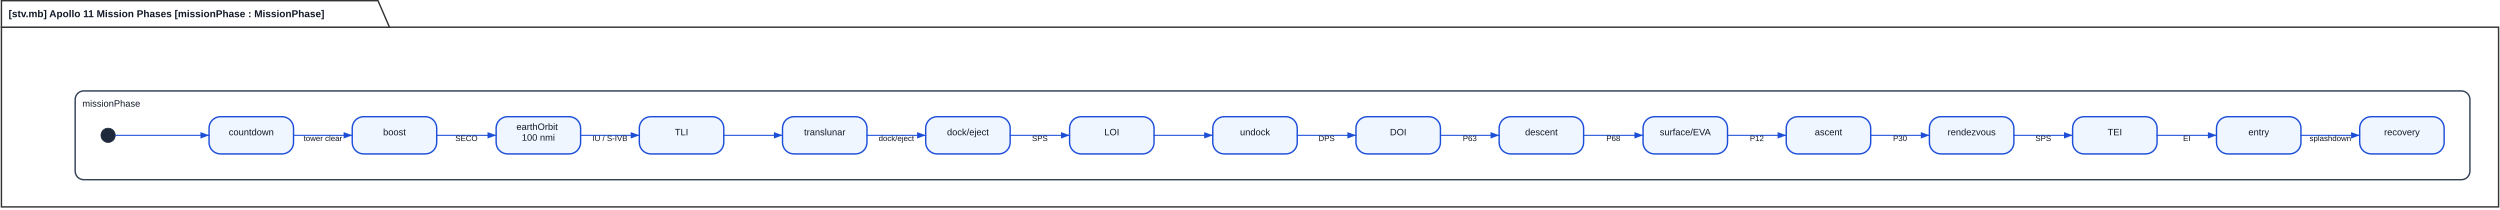
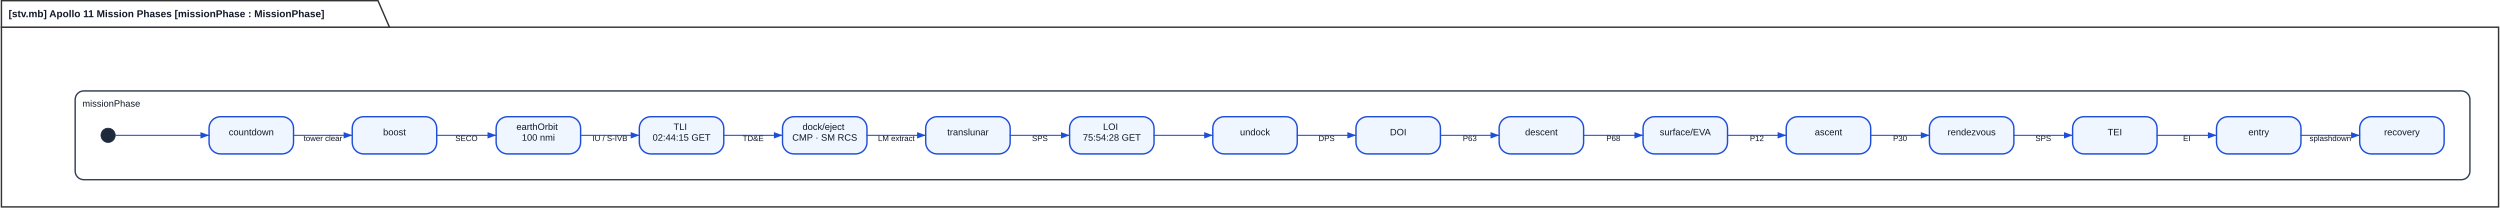
<svg xmlns="http://www.w3.org/2000/svg" width="3492" height="293" viewBox="0 0 3492 293">
  <defs>
    <style>text{font-family:Arial,Helvetica,sans-serif;fill:#111827}.label{font-size:13px}.small{font-size:11px}.header{font-size:14px;font-weight:600}</style>
    <marker id="arrow" markerWidth="8" markerHeight="6" refX="8" refY="3" orient="auto">
      <polygon points="0 0,8 3,0 6" fill="#1D4ED8" />
    </marker>
    <marker id="arrow-dark" markerWidth="8" markerHeight="6" refX="8" refY="3" orient="auto">
      <polygon points="0 0,8 3,0 6" fill="#334155" />
    </marker>
    <marker id="composition" markerWidth="12" markerHeight="12" refX="0" refY="6" orient="auto" markerUnits="strokeWidth">
      <polygon points="0 6,6 0,12 6,6 12" fill="#111827" stroke="#111827" />
    </marker>
  </defs>
  <rect x="0" y="0" width="3492" height="293" fill="#FFFFFF" />
  <rect x="2" y="38" width="3488" height="251" fill="none" stroke="#333333" stroke-width="2" />
  <path d="M 2 1 H 528 L 544 38 H 2 Z" fill="#FFFFFF" stroke="#333333" stroke-width="2" />
  <text class="header" x="12" y="24">[stv.mb] Apollo 11 Mission Phases [missionPhase : MissionPhase]</text>
  <rect x="2" y="38" width="3488" height="253" fill="none" stroke="#333333" stroke-width="0" />
  <g transform="translate(2,40)">
    <rect id="boundary" x="103" y="87" width="3345" height="124" rx="12" fill="#FFFFFF" stroke="#334155" stroke-width="2" />
    <text class="label" x="113" y="109">missionPhase</text>
    <circle id="initial" cx="149" cy="149" r="10" fill="#1E293B" stroke="#1E293B" stroke-width="1" />
    <rect id="countdown" x="290" y="123" width="118" height="52" rx="16" fill="#EFF6FF" stroke="#1D4ED8" stroke-width="2" />
    <text class="label" text-anchor="middle" x="349" y="149">countdown</text>
    <rect id="boost" x="490" y="123" width="118" height="52" rx="16" fill="#EFF6FF" stroke="#1D4ED8" stroke-width="2" />
    <text class="label" text-anchor="middle" x="549" y="149">boost</text>
    <rect id="earthOrbit" x="691" y="123" width="118" height="52" rx="16" fill="#EFF6FF" stroke="#1D4ED8" stroke-width="2" />
    <text class="label" text-anchor="middle">
      <tspan x="750" y="141.5">earthOrbit</tspan>
      <tspan x="750" dy="15">100 nmi</tspan>
    </text>
    <rect id="TLI" x="891" y="123" width="118" height="52" rx="16" fill="#EFF6FF" stroke="#1D4ED8" stroke-width="2" />
-     <text class="label" text-anchor="middle" x="950" y="149">TLI</text>
-     <rect id="translunar" x="1091" y="123" width="118" height="52" rx="16" fill="#EFF6FF" stroke="#1D4ED8" stroke-width="2" />
-     <text class="label" text-anchor="middle" x="1150" y="149">translunar</text>
-     <rect id="dockEject" x="1291" y="123" width="118" height="52" rx="16" fill="#EFF6FF" stroke="#1D4ED8" stroke-width="2" />
-     <text class="label" text-anchor="middle" x="1350" y="149">dock/eject</text>
+     <text class="label" text-anchor="middle">
+       <tspan x="950" y="141.5">TLI</tspan>
+       <tspan x="950" dy="15">02:44:15 GET</tspan>
+     </text>
+     <rect id="dockEject" x="1091" y="123" width="118" height="52" rx="16" fill="#EFF6FF" stroke="#1D4ED8" stroke-width="2" />
+     <text class="label" text-anchor="middle">
+       <tspan x="1150" y="141.5">dock/eject</tspan>
+       <tspan x="1150" dy="15">CMP · SM RCS</tspan>
+     </text>
+     <rect id="translunar" x="1291" y="123" width="118" height="52" rx="16" fill="#EFF6FF" stroke="#1D4ED8" stroke-width="2" />
+     <text class="label" text-anchor="middle" x="1350" y="149">translunar</text>
    <rect id="LOI" x="1492" y="123" width="118" height="52" rx="16" fill="#EFF6FF" stroke="#1D4ED8" stroke-width="2" />
-     <text class="label" text-anchor="middle" x="1551" y="149">LOI</text>
+     <text class="label" text-anchor="middle">
+       <tspan x="1551" y="141.5">LOI</tspan>
+       <tspan x="1551" dy="15">75:54:28 GET</tspan>
+     </text>
    <rect id="undock" x="1692" y="123" width="118" height="52" rx="16" fill="#EFF6FF" stroke="#1D4ED8" stroke-width="2" />
    <text class="label" text-anchor="middle" x="1751" y="149">undock</text>
    <rect id="DOI" x="1892" y="123" width="118" height="52" rx="16" fill="#EFF6FF" stroke="#1D4ED8" stroke-width="2" />
    <text class="label" text-anchor="middle" x="1951" y="149">DOI</text>
    <rect id="descent" x="2092" y="123" width="118" height="52" rx="16" fill="#EFF6FF" stroke="#1D4ED8" stroke-width="2" />
    <text class="label" text-anchor="middle" x="2151" y="149">descent</text>
    <rect id="surfaceEVA" x="2293" y="123" width="118" height="52" rx="16" fill="#EFF6FF" stroke="#1D4ED8" stroke-width="2" />
    <text class="label" text-anchor="middle" x="2352" y="149">surface/EVA</text>
    <rect id="ascent" x="2493" y="123" width="118" height="52" rx="16" fill="#EFF6FF" stroke="#1D4ED8" stroke-width="2" />
    <text class="label" text-anchor="middle" x="2552" y="149">ascent</text>
    <rect id="rendezvous" x="2693" y="123" width="118" height="52" rx="16" fill="#EFF6FF" stroke="#1D4ED8" stroke-width="2" />
    <text class="label" text-anchor="middle" x="2752" y="149">rendezvous</text>
    <rect id="TEI" x="2893" y="123" width="118" height="52" rx="16" fill="#EFF6FF" stroke="#1D4ED8" stroke-width="2" />
    <text class="label" text-anchor="middle" x="2952" y="149">TEI</text>
    <rect id="entry" x="3094" y="123" width="118" height="52" rx="16" fill="#EFF6FF" stroke="#1D4ED8" stroke-width="2" />
    <text class="label" text-anchor="middle" x="3153" y="149">entry</text>
    <rect id="recovery" x="3294" y="123" width="118" height="52" rx="16" fill="#EFF6FF" stroke="#1D4ED8" stroke-width="2" />
    <text class="label" text-anchor="middle" x="3353" y="149">recovery</text>
    <path d="M 159,149 L 290,149" fill="none" stroke="#1D4ED8" stroke-width="1.5" stroke-linejoin="round" stroke-linecap="round" marker-end="url(#arrow)" />
    <path d="M 408,149 L 490,149" fill="none" stroke="#1D4ED8" stroke-width="1.5" stroke-linejoin="round" stroke-linecap="round" marker-end="url(#arrow)" />
    <path d="M 608,149 L 691,149" fill="none" stroke="#1D4ED8" stroke-width="1.5" stroke-linejoin="round" stroke-linecap="round" marker-end="url(#arrow)" />
    <path d="M 809,149 L 891,149" fill="none" stroke="#1D4ED8" stroke-width="1.5" stroke-linejoin="round" stroke-linecap="round" marker-end="url(#arrow)" />
    <path d="M 1009,149 L 1091,149" fill="none" stroke="#1D4ED8" stroke-width="1.5" stroke-linejoin="round" stroke-linecap="round" marker-end="url(#arrow)" />
    <path d="M 1209,149 L 1291,149" fill="none" stroke="#1D4ED8" stroke-width="1.5" stroke-linejoin="round" stroke-linecap="round" marker-end="url(#arrow)" />
    <path d="M 1409,149 L 1492,149" fill="none" stroke="#1D4ED8" stroke-width="1.5" stroke-linejoin="round" stroke-linecap="round" marker-end="url(#arrow)" />
    <path d="M 1610,149 L 1692,149" fill="none" stroke="#1D4ED8" stroke-width="1.5" stroke-linejoin="round" stroke-linecap="round" marker-end="url(#arrow)" />
    <path d="M 1810,149 L 1892,149" fill="none" stroke="#1D4ED8" stroke-width="1.5" stroke-linejoin="round" stroke-linecap="round" marker-end="url(#arrow)" />
    <path d="M 2010,149 L 2092,149" fill="none" stroke="#1D4ED8" stroke-width="1.5" stroke-linejoin="round" stroke-linecap="round" marker-end="url(#arrow)" />
    <path d="M 2210,149 L 2293,149" fill="none" stroke="#1D4ED8" stroke-width="1.5" stroke-linejoin="round" stroke-linecap="round" marker-end="url(#arrow)" />
    <path d="M 2411,149 L 2493,149" fill="none" stroke="#1D4ED8" stroke-width="1.5" stroke-linejoin="round" stroke-linecap="round" marker-end="url(#arrow)" />
    <path d="M 2611,149 L 2693,149" fill="none" stroke="#1D4ED8" stroke-width="1.5" stroke-linejoin="round" stroke-linecap="round" marker-end="url(#arrow)" />
    <path d="M 2811,149 L 2893,149" fill="none" stroke="#1D4ED8" stroke-width="1.5" stroke-linejoin="round" stroke-linecap="round" marker-end="url(#arrow)" />
    <path d="M 3011,149 L 3094,149" fill="none" stroke="#1D4ED8" stroke-width="1.5" stroke-linejoin="round" stroke-linecap="round" marker-end="url(#arrow)" />
    <path d="M 3212,149 L 3294,149" fill="none" stroke="#1D4ED8" stroke-width="1.5" stroke-linejoin="round" stroke-linecap="round" marker-end="url(#arrow)" />
    <text class="small" text-anchor="middle" x="449" y="157">tower clear</text>
    <text class="small" text-anchor="middle" x="649.5" y="157">SECO</text>
    <text class="small" text-anchor="middle" x="850" y="157">IU / S-IVB</text>
-     <text class="small" text-anchor="middle" x="1250" y="157">dock/eject</text>
+     <text class="small" text-anchor="middle" x="1050" y="157">TD&amp;E</text>
+     <text class="small" text-anchor="middle" x="1250" y="157">LM extract</text>
    <text class="small" text-anchor="middle" x="1450.5" y="157">SPS</text>
    <text class="small" text-anchor="middle" x="1851" y="157">DPS</text>
    <text class="small" text-anchor="middle" x="2051" y="157">P63</text>
    <text class="small" text-anchor="middle" x="2251.5" y="157">P68</text>
    <text class="small" text-anchor="middle" x="2452" y="157">P12</text>
    <text class="small" text-anchor="middle" x="2652" y="157">P30</text>
    <text class="small" text-anchor="middle" x="2852" y="157">SPS</text>
    <text class="small" text-anchor="middle" x="3052.5" y="157">EI</text>
    <text class="small" text-anchor="middle" x="3253" y="157">splashdown</text>
  </g>
</svg>
